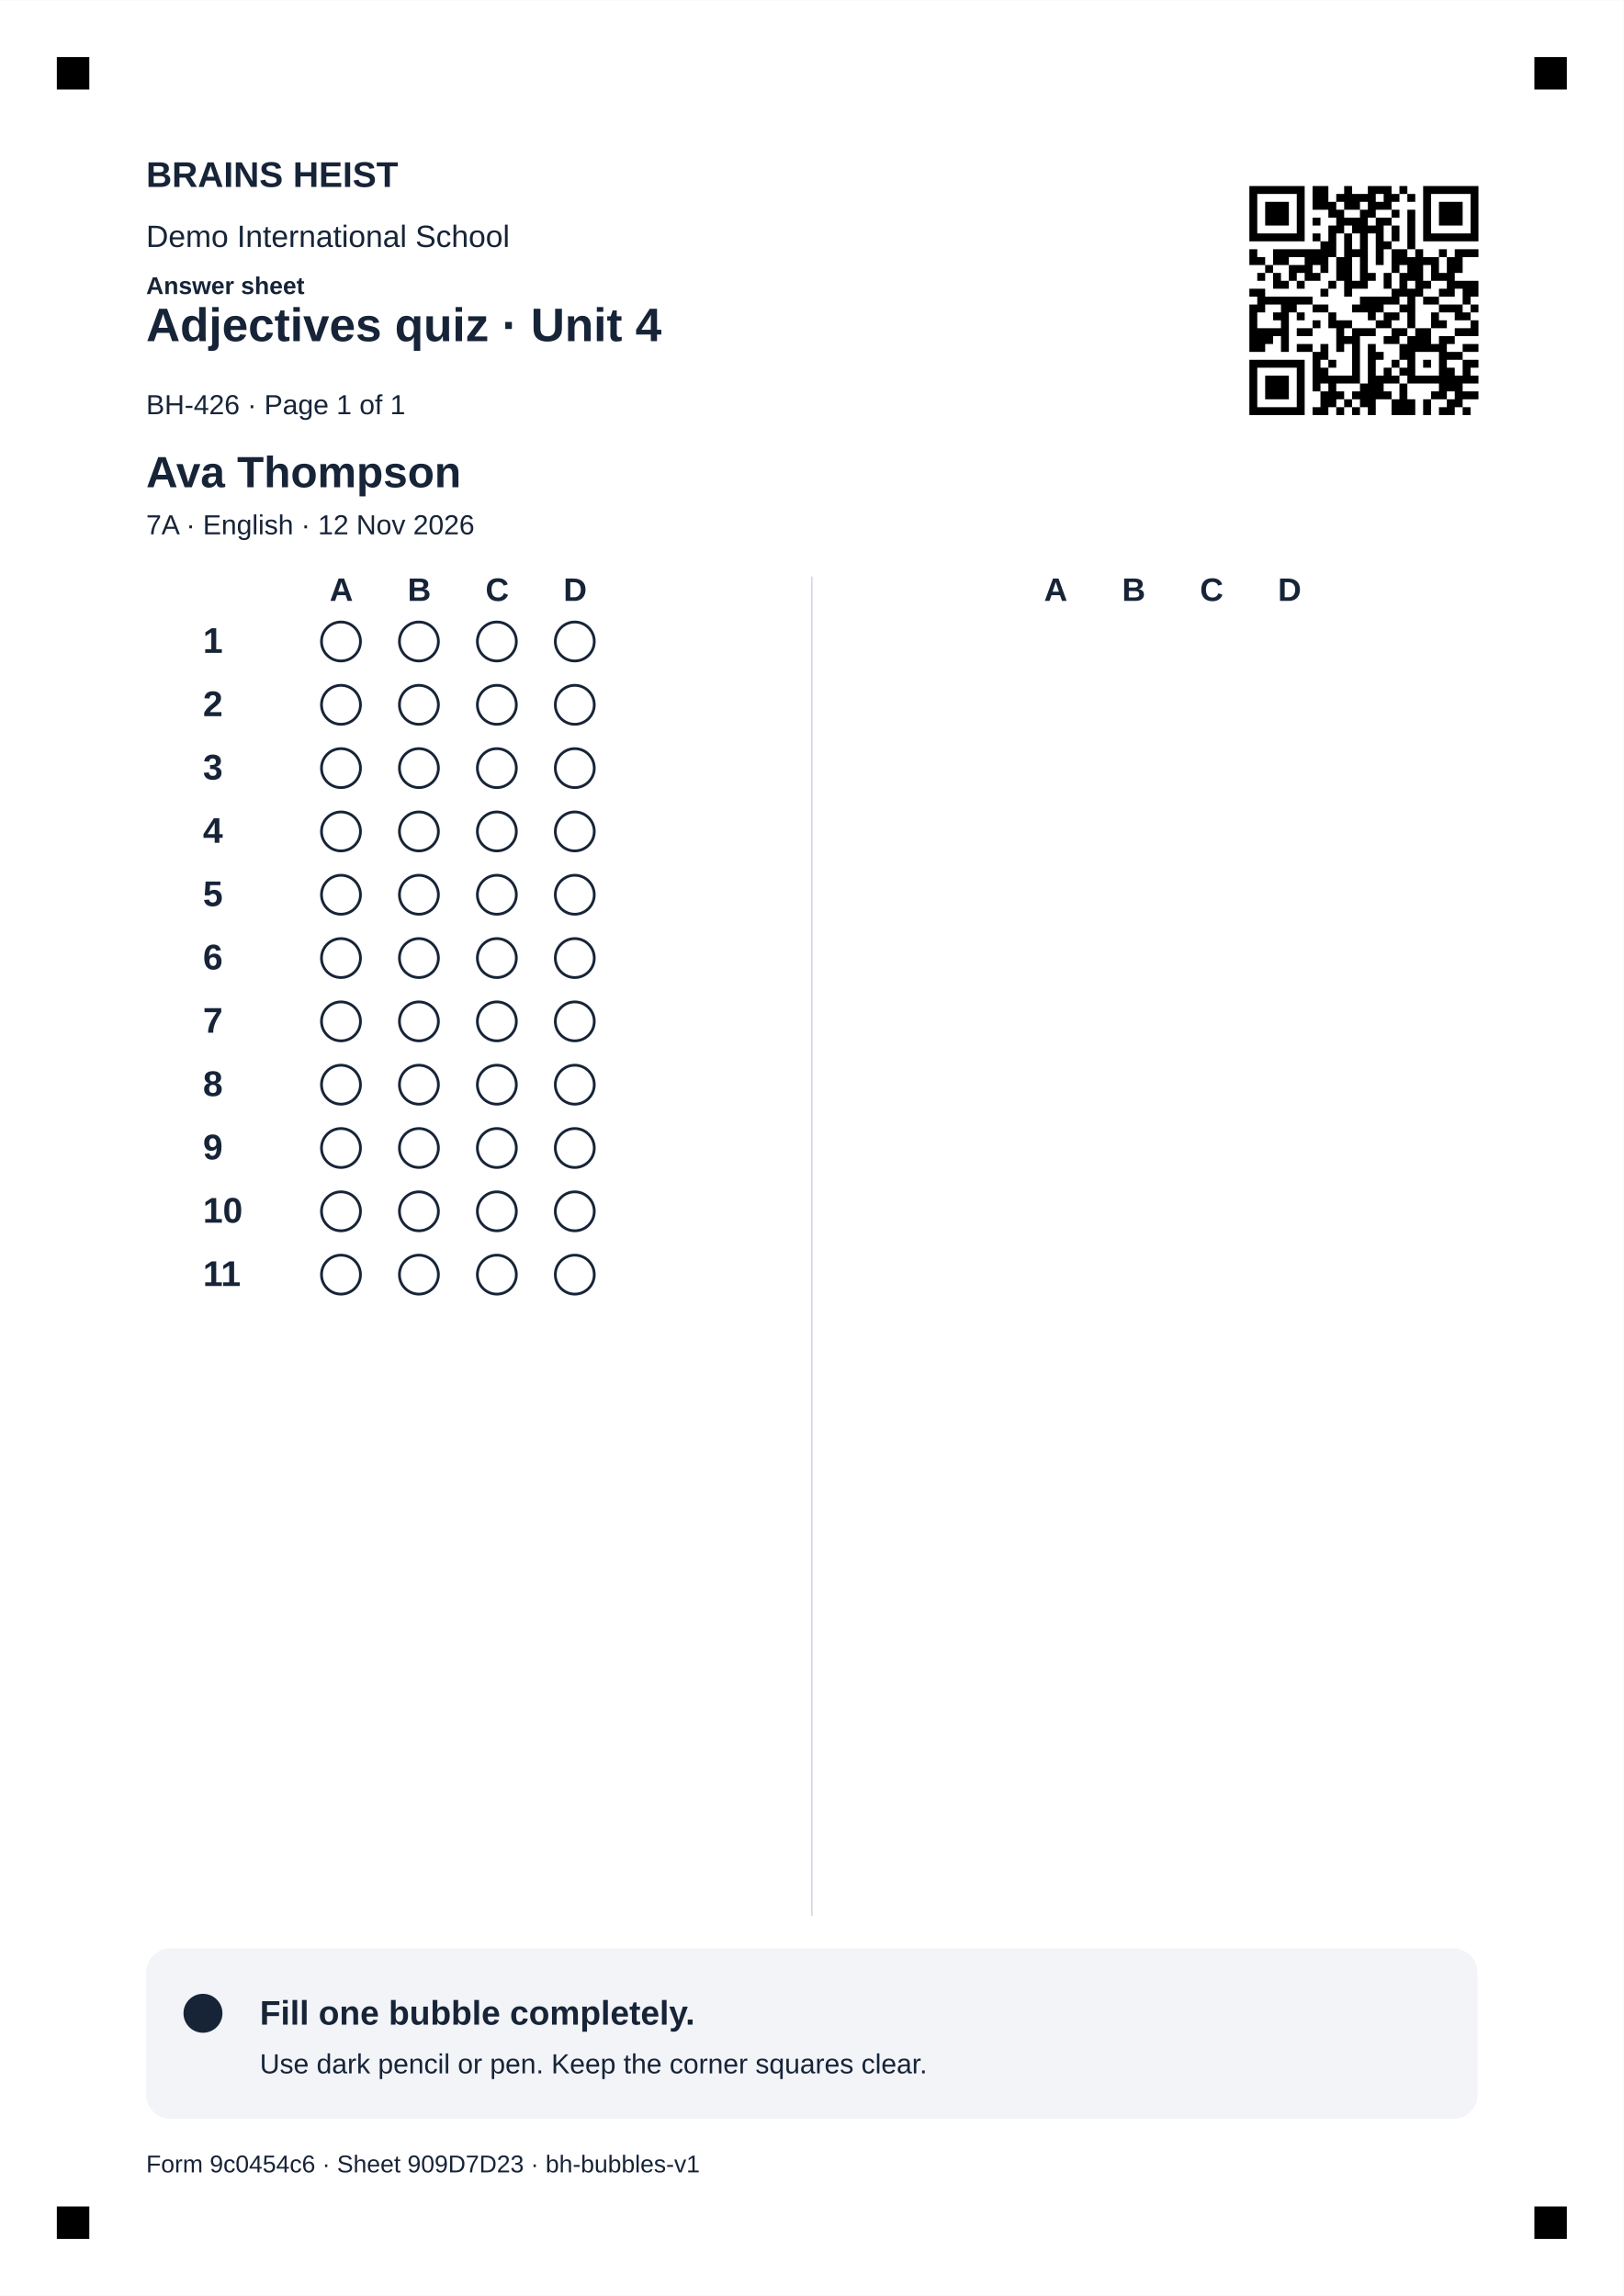
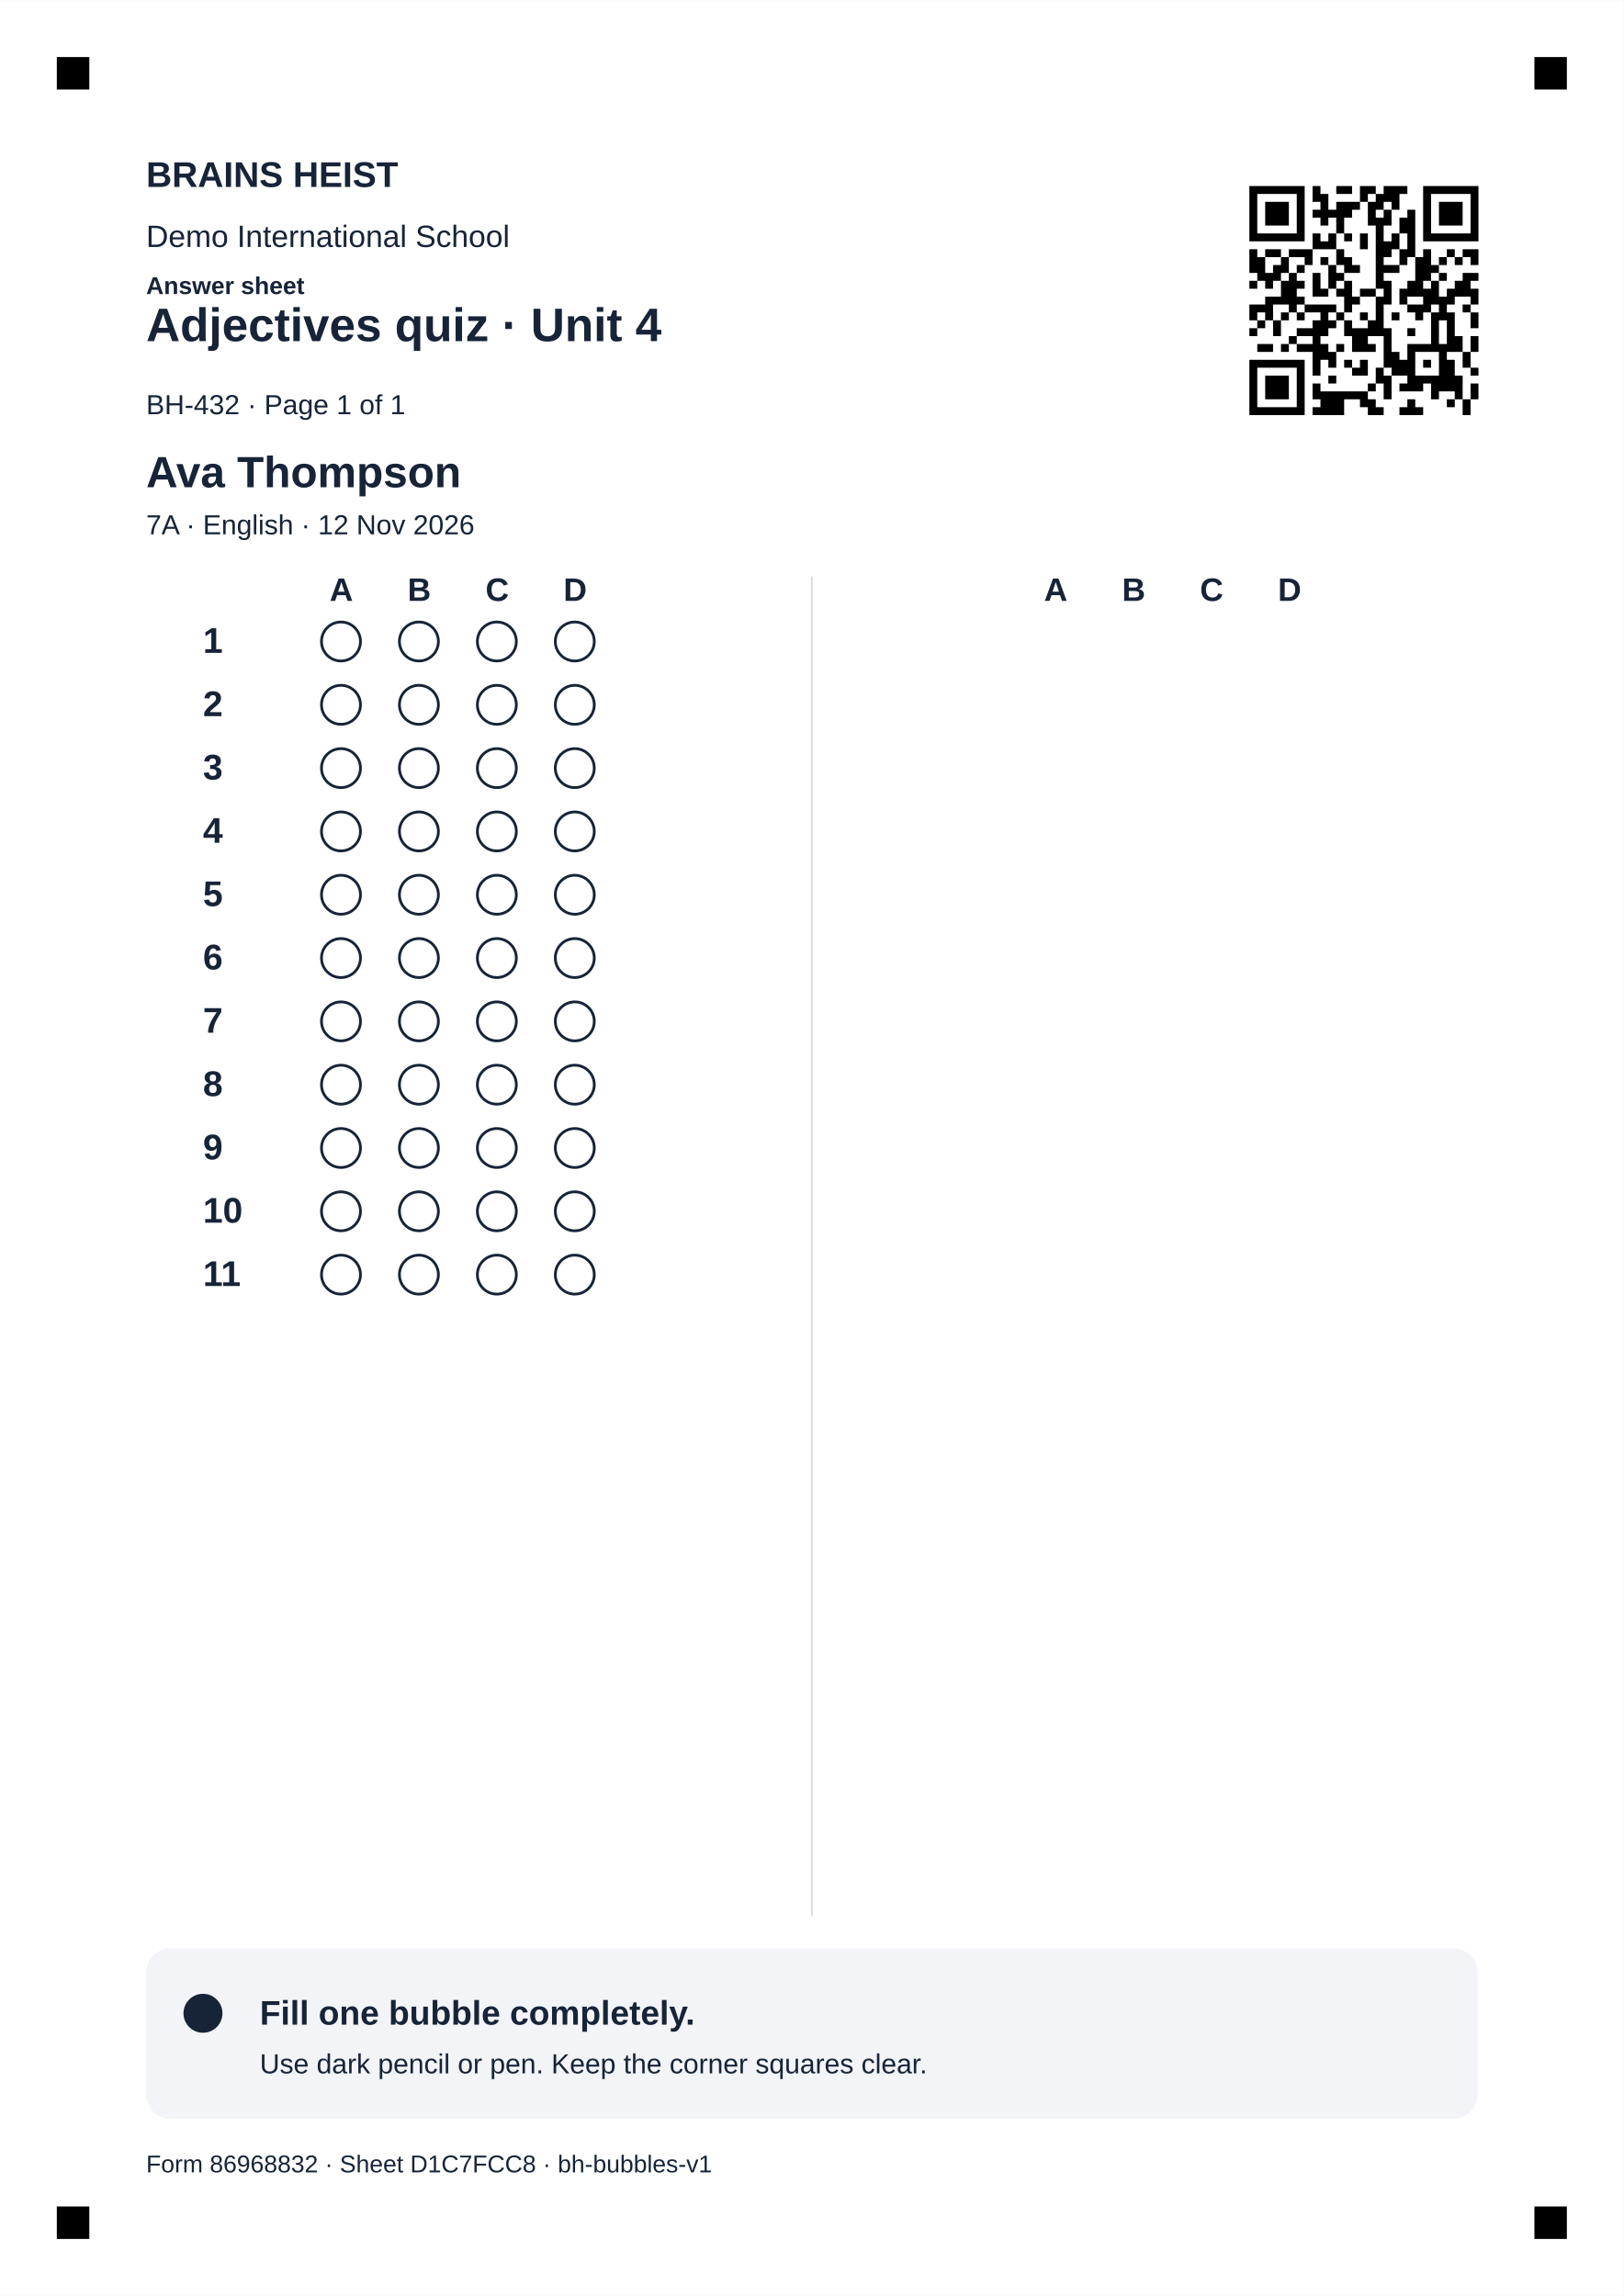
<svg xmlns="http://www.w3.org/2000/svg" viewBox="0 0 1000 1414" width="210mm" height="297mm" role="img" aria-label="Answer sheet for Ava Thompson" style="font-family:Arial,sans-serif;background:white">
  <rect width="1000" height="1414" fill="white" />
  <rect x="35" y="35" width="20" height="20" fill="black" />
  <rect x="945" y="35" width="20" height="20" fill="black" />
  <rect x="945" y="1359" width="20" height="20" fill="black" />
  <rect x="35" y="1359" width="20" height="20" fill="black" />
  <text x="90" y="115" font-size="22" font-weight="800" fill="#172438">BRAINS HEIST</text>
  <text x="90" y="152" font-size="19" font-weight="400" fill="#172438">Demo International School</text>
  <text x="90" y="181" font-size="15" font-weight="700" fill="#172438">Answer sheet</text>
  <text x="90" y="210" font-size="29" font-weight="700" fill="#172438">Adjectives quiz · Unit 4</text>
-   <text x="90" y="255" font-size="17" font-weight="400" fill="#172438">BH-426 · Page 1 of 1</text>
-   <path d="M769.459 114.459h4.865v4.865h-4.865zM774.324 114.459h4.865v4.865h-4.865zM779.189 114.459h4.865v4.865h-4.865zM784.054 114.459h4.865v4.865h-4.865zM788.919 114.459h4.865v4.865h-4.865zM793.784 114.459h4.865v4.865h-4.865zM798.649 114.459h4.865v4.865h-4.865zM808.378 114.459h4.865v4.865h-4.865zM813.243 114.459h4.865v4.865h-4.865zM827.838 114.459h4.865v4.865h-4.865zM842.432 114.459h4.865v4.865h-4.865zM847.297 114.459h4.865v4.865h-4.865zM852.162 114.459h4.865v4.865h-4.865zM861.892 114.459h4.865v4.865h-4.865zM876.486 114.459h4.865v4.865h-4.865zM881.351 114.459h4.865v4.865h-4.865zM886.216 114.459h4.865v4.865h-4.865zM891.081 114.459h4.865v4.865h-4.865zM895.946 114.459h4.865v4.865h-4.865zM900.811 114.459h4.865v4.865h-4.865zM905.676 114.459h4.865v4.865h-4.865zM769.459 119.324h4.865v4.865h-4.865zM798.649 119.324h4.865v4.865h-4.865zM808.378 119.324h4.865v4.865h-4.865zM813.243 119.324h4.865v4.865h-4.865zM822.973 119.324h4.865v4.865h-4.865zM827.838 119.324h4.865v4.865h-4.865zM832.703 119.324h4.865v4.865h-4.865zM837.568 119.324h4.865v4.865h-4.865zM842.432 119.324h4.865v4.865h-4.865zM852.162 119.324h4.865v4.865h-4.865zM857.027 119.324h4.865v4.865h-4.865zM866.757 119.324h4.865v4.865h-4.865zM876.486 119.324h4.865v4.865h-4.865zM905.676 119.324h4.865v4.865h-4.865zM769.459 124.189h4.865v4.865h-4.865zM779.189 124.189h4.865v4.865h-4.865zM784.054 124.189h4.865v4.865h-4.865zM788.919 124.189h4.865v4.865h-4.865zM798.649 124.189h4.865v4.865h-4.865zM808.378 124.189h4.865v4.865h-4.865zM813.243 124.189h4.865v4.865h-4.865zM818.108 124.189h4.865v4.865h-4.865zM827.838 124.189h4.865v4.865h-4.865zM832.703 124.189h4.865v4.865h-4.865zM842.432 124.189h4.865v4.865h-4.865zM847.297 124.189h4.865v4.865h-4.865zM852.162 124.189h4.865v4.865h-4.865zM876.486 124.189h4.865v4.865h-4.865zM886.216 124.189h4.865v4.865h-4.865zM891.081 124.189h4.865v4.865h-4.865zM895.946 124.189h4.865v4.865h-4.865zM905.676 124.189h4.865v4.865h-4.865zM769.459 129.054h4.865v4.865h-4.865zM779.189 129.054h4.865v4.865h-4.865zM784.054 129.054h4.865v4.865h-4.865zM788.919 129.054h4.865v4.865h-4.865zM798.649 129.054h4.865v4.865h-4.865zM818.108 129.054h4.865v4.865h-4.865zM822.973 129.054h4.865v4.865h-4.865zM837.568 129.054h4.865v4.865h-4.865zM842.432 129.054h4.865v4.865h-4.865zM857.027 129.054h4.865v4.865h-4.865zM866.757 129.054h4.865v4.865h-4.865zM876.486 129.054h4.865v4.865h-4.865zM886.216 129.054h4.865v4.865h-4.865zM891.081 129.054h4.865v4.865h-4.865zM895.946 129.054h4.865v4.865h-4.865zM905.676 129.054h4.865v4.865h-4.865zM769.459 133.919h4.865v4.865h-4.865zM779.189 133.919h4.865v4.865h-4.865zM784.054 133.919h4.865v4.865h-4.865zM788.919 133.919h4.865v4.865h-4.865zM798.649 133.919h4.865v4.865h-4.865zM808.378 133.919h4.865v4.865h-4.865zM822.973 133.919h4.865v4.865h-4.865zM827.838 133.919h4.865v4.865h-4.865zM832.703 133.919h4.865v4.865h-4.865zM837.568 133.919h4.865v4.865h-4.865zM847.297 133.919h4.865v4.865h-4.865zM852.162 133.919h4.865v4.865h-4.865zM866.757 133.919h4.865v4.865h-4.865zM876.486 133.919h4.865v4.865h-4.865zM886.216 133.919h4.865v4.865h-4.865zM891.081 133.919h4.865v4.865h-4.865zM895.946 133.919h4.865v4.865h-4.865zM905.676 133.919h4.865v4.865h-4.865zM769.459 138.784h4.865v4.865h-4.865zM798.649 138.784h4.865v4.865h-4.865zM818.108 138.784h4.865v4.865h-4.865zM822.973 138.784h4.865v4.865h-4.865zM832.703 138.784h4.865v4.865h-4.865zM837.568 138.784h4.865v4.865h-4.865zM842.432 138.784h4.865v4.865h-4.865zM847.297 138.784h4.865v4.865h-4.865zM857.027 138.784h4.865v4.865h-4.865zM866.757 138.784h4.865v4.865h-4.865zM876.486 138.784h4.865v4.865h-4.865zM905.676 138.784h4.865v4.865h-4.865zM769.459 143.649h4.865v4.865h-4.865zM774.324 143.649h4.865v4.865h-4.865zM779.189 143.649h4.865v4.865h-4.865zM784.054 143.649h4.865v4.865h-4.865zM788.919 143.649h4.865v4.865h-4.865zM793.784 143.649h4.865v4.865h-4.865zM798.649 143.649h4.865v4.865h-4.865zM808.378 143.649h4.865v4.865h-4.865zM818.108 143.649h4.865v4.865h-4.865zM827.838 143.649h4.865v4.865h-4.865zM837.568 143.649h4.865v4.865h-4.865zM847.297 143.649h4.865v4.865h-4.865zM857.027 143.649h4.865v4.865h-4.865zM866.757 143.649h4.865v4.865h-4.865zM876.486 143.649h4.865v4.865h-4.865zM881.351 143.649h4.865v4.865h-4.865zM886.216 143.649h4.865v4.865h-4.865zM891.081 143.649h4.865v4.865h-4.865zM895.946 143.649h4.865v4.865h-4.865zM900.811 143.649h4.865v4.865h-4.865zM905.676 143.649h4.865v4.865h-4.865zM813.243 148.514h4.865v4.865h-4.865zM818.108 148.514h4.865v4.865h-4.865zM827.838 148.514h4.865v4.865h-4.865zM837.568 148.514h4.865v4.865h-4.865zM847.297 148.514h4.865v4.865h-4.865zM852.162 148.514h4.865v4.865h-4.865zM866.757 148.514h4.865v4.865h-4.865zM769.459 153.378h4.865v4.865h-4.865zM784.054 153.378h4.865v4.865h-4.865zM788.919 153.378h4.865v4.865h-4.865zM793.784 153.378h4.865v4.865h-4.865zM798.649 153.378h4.865v4.865h-4.865zM803.514 153.378h4.865v4.865h-4.865zM808.378 153.378h4.865v4.865h-4.865zM813.243 153.378h4.865v4.865h-4.865zM818.108 153.378h4.865v4.865h-4.865zM827.838 153.378h4.865v4.865h-4.865zM832.703 153.378h4.865v4.865h-4.865zM837.568 153.378h4.865v4.865h-4.865zM847.297 153.378h4.865v4.865h-4.865zM857.027 153.378h4.865v4.865h-4.865zM861.892 153.378h4.865v4.865h-4.865zM871.622 153.378h4.865v4.865h-4.865zM886.216 153.378h4.865v4.865h-4.865zM895.946 153.378h4.865v4.865h-4.865zM900.811 153.378h4.865v4.865h-4.865zM905.676 153.378h4.865v4.865h-4.865zM769.459 158.243h4.865v4.865h-4.865zM774.324 158.243h4.865v4.865h-4.865zM784.054 158.243h4.865v4.865h-4.865zM788.919 158.243h4.865v4.865h-4.865zM803.514 158.243h4.865v4.865h-4.865zM808.378 158.243h4.865v4.865h-4.865zM813.243 158.243h4.865v4.865h-4.865zM822.973 158.243h4.865v4.865h-4.865zM827.838 158.243h4.865v4.865h-4.865zM837.568 158.243h4.865v4.865h-4.865zM847.297 158.243h4.865v4.865h-4.865zM857.027 158.243h4.865v4.865h-4.865zM861.892 158.243h4.865v4.865h-4.865zM866.757 158.243h4.865v4.865h-4.865zM871.622 158.243h4.865v4.865h-4.865zM876.486 158.243h4.865v4.865h-4.865zM881.351 158.243h4.865v4.865h-4.865zM891.081 158.243h4.865v4.865h-4.865zM895.946 158.243h4.865v4.865h-4.865zM779.189 163.108h4.865v4.865h-4.865zM793.784 163.108h4.865v4.865h-4.865zM798.649 163.108h4.865v4.865h-4.865zM803.514 163.108h4.865v4.865h-4.865zM813.243 163.108h4.865v4.865h-4.865zM822.973 163.108h4.865v4.865h-4.865zM827.838 163.108h4.865v4.865h-4.865zM837.568 163.108h4.865v4.865h-4.865zM857.027 163.108h4.865v4.865h-4.865zM866.757 163.108h4.865v4.865h-4.865zM871.622 163.108h4.865v4.865h-4.865zM881.351 163.108h4.865v4.865h-4.865zM891.081 163.108h4.865v4.865h-4.865zM895.946 163.108h4.865v4.865h-4.865zM774.324 167.973h4.865v4.865h-4.865zM784.054 167.973h4.865v4.865h-4.865zM793.784 167.973h4.865v4.865h-4.865zM803.514 167.973h4.865v4.865h-4.865zM808.378 167.973h4.865v4.865h-4.865zM822.973 167.973h4.865v4.865h-4.865zM827.838 167.973h4.865v4.865h-4.865zM837.568 167.973h4.865v4.865h-4.865zM842.432 167.973h4.865v4.865h-4.865zM852.162 167.973h4.865v4.865h-4.865zM861.892 167.973h4.865v4.865h-4.865zM866.757 167.973h4.865v4.865h-4.865zM871.622 167.973h4.865v4.865h-4.865zM881.351 167.973h4.865v4.865h-4.865zM886.216 167.973h4.865v4.865h-4.865zM891.081 167.973h4.865v4.865h-4.865zM784.054 172.838h4.865v4.865h-4.865zM788.919 172.838h4.865v4.865h-4.865zM798.649 172.838h4.865v4.865h-4.865zM818.108 172.838h4.865v4.865h-4.865zM827.838 172.838h4.865v4.865h-4.865zM832.703 172.838h4.865v4.865h-4.865zM837.568 172.838h4.865v4.865h-4.865zM852.162 172.838h4.865v4.865h-4.865zM861.892 172.838h4.865v4.865h-4.865zM871.622 172.838h4.865v4.865h-4.865zM876.486 172.838h4.865v4.865h-4.865zM891.081 172.838h4.865v4.865h-4.865zM895.946 172.838h4.865v4.865h-4.865zM900.811 172.838h4.865v4.865h-4.865zM905.676 172.838h4.865v4.865h-4.865zM769.459 177.703h4.865v4.865h-4.865zM774.324 177.703h4.865v4.865h-4.865zM813.243 177.703h4.865v4.865h-4.865zM827.838 177.703h4.865v4.865h-4.865zM857.027 177.703h4.865v4.865h-4.865zM861.892 177.703h4.865v4.865h-4.865zM866.757 177.703h4.865v4.865h-4.865zM871.622 177.703h4.865v4.865h-4.865zM886.216 177.703h4.865v4.865h-4.865zM891.081 177.703h4.865v4.865h-4.865zM900.811 177.703h4.865v4.865h-4.865zM905.676 177.703h4.865v4.865h-4.865zM774.324 182.568h4.865v4.865h-4.865zM779.189 182.568h4.865v4.865h-4.865zM784.054 182.568h4.865v4.865h-4.865zM788.919 182.568h4.865v4.865h-4.865zM793.784 182.568h4.865v4.865h-4.865zM798.649 182.568h4.865v4.865h-4.865zM803.514 182.568h4.865v4.865h-4.865zM837.568 182.568h4.865v4.865h-4.865zM842.432 182.568h4.865v4.865h-4.865zM847.297 182.568h4.865v4.865h-4.865zM852.162 182.568h4.865v4.865h-4.865zM857.027 182.568h4.865v4.865h-4.865zM866.757 182.568h4.865v4.865h-4.865zM876.486 182.568h4.865v4.865h-4.865zM881.351 182.568h4.865v4.865h-4.865zM900.811 182.568h4.865v4.865h-4.865zM769.459 187.432h4.865v4.865h-4.865zM774.324 187.432h4.865v4.865h-4.865zM788.919 187.432h4.865v4.865h-4.865zM793.784 187.432h4.865v4.865h-4.865zM808.378 187.432h4.865v4.865h-4.865zM813.243 187.432h4.865v4.865h-4.865zM832.703 187.432h4.865v4.865h-4.865zM837.568 187.432h4.865v4.865h-4.865zM842.432 187.432h4.865v4.865h-4.865zM847.297 187.432h4.865v4.865h-4.865zM861.892 187.432h4.865v4.865h-4.865zM866.757 187.432h4.865v4.865h-4.865zM886.216 187.432h4.865v4.865h-4.865zM891.081 187.432h4.865v4.865h-4.865zM895.946 187.432h4.865v4.865h-4.865zM905.676 187.432h4.865v4.865h-4.865zM769.459 192.297h4.865v4.865h-4.865zM784.054 192.297h4.865v4.865h-4.865zM788.919 192.297h4.865v4.865h-4.865zM798.649 192.297h4.865v4.865h-4.865zM818.108 192.297h4.865v4.865h-4.865zM842.432 192.297h4.865v4.865h-4.865zM852.162 192.297h4.865v4.865h-4.865zM857.027 192.297h4.865v4.865h-4.865zM866.757 192.297h4.865v4.865h-4.865zM881.351 192.297h4.865v4.865h-4.865zM895.946 192.297h4.865v4.865h-4.865zM900.811 192.297h4.865v4.865h-4.865zM769.459 197.162h4.865v4.865h-4.865zM788.919 197.162h4.865v4.865h-4.865zM808.378 197.162h4.865v4.865h-4.865zM818.108 197.162h4.865v4.865h-4.865zM822.973 197.162h4.865v4.865h-4.865zM827.838 197.162h4.865v4.865h-4.865zM847.297 197.162h4.865v4.865h-4.865zM852.162 197.162h4.865v4.865h-4.865zM866.757 197.162h4.865v4.865h-4.865zM881.351 197.162h4.865v4.865h-4.865zM886.216 197.162h4.865v4.865h-4.865zM905.676 197.162h4.865v4.865h-4.865zM769.459 202.027h4.865v4.865h-4.865zM774.324 202.027h4.865v4.865h-4.865zM779.189 202.027h4.865v4.865h-4.865zM784.054 202.027h4.865v4.865h-4.865zM788.919 202.027h4.865v4.865h-4.865zM798.649 202.027h4.865v4.865h-4.865zM803.514 202.027h4.865v4.865h-4.865zM822.973 202.027h4.865v4.865h-4.865zM832.703 202.027h4.865v4.865h-4.865zM837.568 202.027h4.865v4.865h-4.865zM842.432 202.027h4.865v4.865h-4.865zM857.027 202.027h4.865v4.865h-4.865zM861.892 202.027h4.865v4.865h-4.865zM871.622 202.027h4.865v4.865h-4.865zM876.486 202.027h4.865v4.865h-4.865zM895.946 202.027h4.865v4.865h-4.865zM900.811 202.027h4.865v4.865h-4.865zM905.676 202.027h4.865v4.865h-4.865zM769.459 206.892h4.865v4.865h-4.865zM774.324 206.892h4.865v4.865h-4.865zM779.189 206.892h4.865v4.865h-4.865zM788.919 206.892h4.865v4.865h-4.865zM822.973 206.892h4.865v4.865h-4.865zM827.838 206.892h4.865v4.865h-4.865zM832.703 206.892h4.865v4.865h-4.865zM852.162 206.892h4.865v4.865h-4.865zM857.027 206.892h4.865v4.865h-4.865zM866.757 206.892h4.865v4.865h-4.865zM871.622 206.892h4.865v4.865h-4.865zM876.486 206.892h4.865v4.865h-4.865zM886.216 206.892h4.865v4.865h-4.865zM891.081 206.892h4.865v4.865h-4.865zM769.459 211.757h4.865v4.865h-4.865zM774.324 211.757h4.865v4.865h-4.865zM788.919 211.757h4.865v4.865h-4.865zM798.649 211.757h4.865v4.865h-4.865zM803.514 211.757h4.865v4.865h-4.865zM813.243 211.757h4.865v4.865h-4.865zM822.973 211.757h4.865v4.865h-4.865zM832.703 211.757h4.865v4.865h-4.865zM842.432 211.757h4.865v4.865h-4.865zM861.892 211.757h4.865v4.865h-4.865zM866.757 211.757h4.865v4.865h-4.865zM871.622 211.757h4.865v4.865h-4.865zM876.486 211.757h4.865v4.865h-4.865zM881.351 211.757h4.865v4.865h-4.865zM886.216 211.757h4.865v4.865h-4.865zM900.811 211.757h4.865v4.865h-4.865zM905.676 211.757h4.865v4.865h-4.865zM808.378 216.622h4.865v4.865h-4.865zM813.243 216.622h4.865v4.865h-4.865zM832.703 216.622h4.865v4.865h-4.865zM842.432 216.622h4.865v4.865h-4.865zM847.297 216.622h4.865v4.865h-4.865zM861.892 216.622h4.865v4.865h-4.865zM866.757 216.622h4.865v4.865h-4.865zM886.216 216.622h4.865v4.865h-4.865zM891.081 216.622h4.865v4.865h-4.865zM895.946 216.622h4.865v4.865h-4.865zM769.459 221.486h4.865v4.865h-4.865zM774.324 221.486h4.865v4.865h-4.865zM779.189 221.486h4.865v4.865h-4.865zM784.054 221.486h4.865v4.865h-4.865zM788.919 221.486h4.865v4.865h-4.865zM793.784 221.486h4.865v4.865h-4.865zM798.649 221.486h4.865v4.865h-4.865zM808.378 221.486h4.865v4.865h-4.865zM818.108 221.486h4.865v4.865h-4.865zM832.703 221.486h4.865v4.865h-4.865zM842.432 221.486h4.865v4.865h-4.865zM857.027 221.486h4.865v4.865h-4.865zM866.757 221.486h4.865v4.865h-4.865zM876.486 221.486h4.865v4.865h-4.865zM886.216 221.486h4.865v4.865h-4.865zM900.811 221.486h4.865v4.865h-4.865zM905.676 221.486h4.865v4.865h-4.865zM769.459 226.351h4.865v4.865h-4.865zM798.649 226.351h4.865v4.865h-4.865zM808.378 226.351h4.865v4.865h-4.865zM813.243 226.351h4.865v4.865h-4.865zM832.703 226.351h4.865v4.865h-4.865zM842.432 226.351h4.865v4.865h-4.865zM852.162 226.351h4.865v4.865h-4.865zM861.892 226.351h4.865v4.865h-4.865zM866.757 226.351h4.865v4.865h-4.865zM886.216 226.351h4.865v4.865h-4.865zM891.081 226.351h4.865v4.865h-4.865zM900.811 226.351h4.865v4.865h-4.865zM769.459 231.216h4.865v4.865h-4.865zM779.189 231.216h4.865v4.865h-4.865zM784.054 231.216h4.865v4.865h-4.865zM788.919 231.216h4.865v4.865h-4.865zM798.649 231.216h4.865v4.865h-4.865zM808.378 231.216h4.865v4.865h-4.865zM813.243 231.216h4.865v4.865h-4.865zM818.108 231.216h4.865v4.865h-4.865zM822.973 231.216h4.865v4.865h-4.865zM827.838 231.216h4.865v4.865h-4.865zM832.703 231.216h4.865v4.865h-4.865zM842.432 231.216h4.865v4.865h-4.865zM847.297 231.216h4.865v4.865h-4.865zM852.162 231.216h4.865v4.865h-4.865zM857.027 231.216h4.865v4.865h-4.865zM866.757 231.216h4.865v4.865h-4.865zM871.622 231.216h4.865v4.865h-4.865zM876.486 231.216h4.865v4.865h-4.865zM881.351 231.216h4.865v4.865h-4.865zM886.216 231.216h4.865v4.865h-4.865zM891.081 231.216h4.865v4.865h-4.865zM895.946 231.216h4.865v4.865h-4.865zM900.811 231.216h4.865v4.865h-4.865zM905.676 231.216h4.865v4.865h-4.865zM769.459 236.081h4.865v4.865h-4.865zM779.189 236.081h4.865v4.865h-4.865zM784.054 236.081h4.865v4.865h-4.865zM788.919 236.081h4.865v4.865h-4.865zM798.649 236.081h4.865v4.865h-4.865zM808.378 236.081h4.865v4.865h-4.865zM818.108 236.081h4.865v4.865h-4.865zM837.568 236.081h4.865v4.865h-4.865zM842.432 236.081h4.865v4.865h-4.865zM847.297 236.081h4.865v4.865h-4.865zM861.892 236.081h4.865v4.865h-4.865zM886.216 236.081h4.865v4.865h-4.865zM891.081 236.081h4.865v4.865h-4.865zM895.946 236.081h4.865v4.865h-4.865zM769.459 240.946h4.865v4.865h-4.865zM779.189 240.946h4.865v4.865h-4.865zM784.054 240.946h4.865v4.865h-4.865zM788.919 240.946h4.865v4.865h-4.865zM798.649 240.946h4.865v4.865h-4.865zM813.243 240.946h4.865v4.865h-4.865zM818.108 240.946h4.865v4.865h-4.865zM822.973 240.946h4.865v4.865h-4.865zM832.703 240.946h4.865v4.865h-4.865zM837.568 240.946h4.865v4.865h-4.865zM842.432 240.946h4.865v4.865h-4.865zM847.297 240.946h4.865v4.865h-4.865zM852.162 240.946h4.865v4.865h-4.865zM861.892 240.946h4.865v4.865h-4.865zM881.351 240.946h4.865v4.865h-4.865zM886.216 240.946h4.865v4.865h-4.865zM895.946 240.946h4.865v4.865h-4.865zM900.811 240.946h4.865v4.865h-4.865zM905.676 240.946h4.865v4.865h-4.865zM769.459 245.811h4.865v4.865h-4.865zM798.649 245.811h4.865v4.865h-4.865zM813.243 245.811h4.865v4.865h-4.865zM818.108 245.811h4.865v4.865h-4.865zM827.838 245.811h4.865v4.865h-4.865zM837.568 245.811h4.865v4.865h-4.865zM842.432 245.811h4.865v4.865h-4.865zM857.027 245.811h4.865v4.865h-4.865zM861.892 245.811h4.865v4.865h-4.865zM866.757 245.811h4.865v4.865h-4.865zM876.486 245.811h4.865v4.865h-4.865zM891.081 245.811h4.865v4.865h-4.865zM895.946 245.811h4.865v4.865h-4.865zM769.459 250.676h4.865v4.865h-4.865zM774.324 250.676h4.865v4.865h-4.865zM779.189 250.676h4.865v4.865h-4.865zM784.054 250.676h4.865v4.865h-4.865zM788.919 250.676h4.865v4.865h-4.865zM793.784 250.676h4.865v4.865h-4.865zM798.649 250.676h4.865v4.865h-4.865zM808.378 250.676h4.865v4.865h-4.865zM813.243 250.676h4.865v4.865h-4.865zM822.973 250.676h4.865v4.865h-4.865zM832.703 250.676h4.865v4.865h-4.865zM842.432 250.676h4.865v4.865h-4.865zM857.027 250.676h4.865v4.865h-4.865zM861.892 250.676h4.865v4.865h-4.865zM866.757 250.676h4.865v4.865h-4.865zM876.486 250.676h4.865v4.865h-4.865zM886.216 250.676h4.865v4.865h-4.865zM891.081 250.676h4.865v4.865h-4.865zM900.811 250.676h4.865v4.865h-4.865z" fill="black" />
+   <text x="90" y="255" font-size="17" font-weight="400" fill="#172438">BH-432 · Page 1 of 1</text>
+   <path d="M769.459 114.459h4.865v4.865h-4.865zM774.324 114.459h4.865v4.865h-4.865zM779.189 114.459h4.865v4.865h-4.865zM784.054 114.459h4.865v4.865h-4.865zM788.919 114.459h4.865v4.865h-4.865zM793.784 114.459h4.865v4.865h-4.865zM798.649 114.459h4.865v4.865h-4.865zM808.378 114.459h4.865v4.865h-4.865zM822.973 114.459h4.865v4.865h-4.865zM827.838 114.459h4.865v4.865h-4.865zM837.568 114.459h4.865v4.865h-4.865zM842.432 114.459h4.865v4.865h-4.865zM852.162 114.459h4.865v4.865h-4.865zM857.027 114.459h4.865v4.865h-4.865zM861.892 114.459h4.865v4.865h-4.865zM876.486 114.459h4.865v4.865h-4.865zM881.351 114.459h4.865v4.865h-4.865zM886.216 114.459h4.865v4.865h-4.865zM891.081 114.459h4.865v4.865h-4.865zM895.946 114.459h4.865v4.865h-4.865zM900.811 114.459h4.865v4.865h-4.865zM905.676 114.459h4.865v4.865h-4.865zM769.459 119.324h4.865v4.865h-4.865zM798.649 119.324h4.865v4.865h-4.865zM808.378 119.324h4.865v4.865h-4.865zM813.243 119.324h4.865v4.865h-4.865zM837.568 119.324h4.865v4.865h-4.865zM847.297 119.324h4.865v4.865h-4.865zM852.162 119.324h4.865v4.865h-4.865zM857.027 119.324h4.865v4.865h-4.865zM876.486 119.324h4.865v4.865h-4.865zM905.676 119.324h4.865v4.865h-4.865zM769.459 124.189h4.865v4.865h-4.865zM779.189 124.189h4.865v4.865h-4.865zM784.054 124.189h4.865v4.865h-4.865zM788.919 124.189h4.865v4.865h-4.865zM798.649 124.189h4.865v4.865h-4.865zM813.243 124.189h4.865v4.865h-4.865zM822.973 124.189h4.865v4.865h-4.865zM827.838 124.189h4.865v4.865h-4.865zM832.703 124.189h4.865v4.865h-4.865zM842.432 124.189h4.865v4.865h-4.865zM847.297 124.189h4.865v4.865h-4.865zM857.027 124.189h4.865v4.865h-4.865zM876.486 124.189h4.865v4.865h-4.865zM886.216 124.189h4.865v4.865h-4.865zM891.081 124.189h4.865v4.865h-4.865zM895.946 124.189h4.865v4.865h-4.865zM905.676 124.189h4.865v4.865h-4.865zM769.459 129.054h4.865v4.865h-4.865zM779.189 129.054h4.865v4.865h-4.865zM784.054 129.054h4.865v4.865h-4.865zM788.919 129.054h4.865v4.865h-4.865zM798.649 129.054h4.865v4.865h-4.865zM808.378 129.054h4.865v4.865h-4.865zM813.243 129.054h4.865v4.865h-4.865zM818.108 129.054h4.865v4.865h-4.865zM822.973 129.054h4.865v4.865h-4.865zM827.838 129.054h4.865v4.865h-4.865zM842.432 129.054h4.865v4.865h-4.865zM852.162 129.054h4.865v4.865h-4.865zM866.757 129.054h4.865v4.865h-4.865zM876.486 129.054h4.865v4.865h-4.865zM886.216 129.054h4.865v4.865h-4.865zM891.081 129.054h4.865v4.865h-4.865zM895.946 129.054h4.865v4.865h-4.865zM905.676 129.054h4.865v4.865h-4.865zM769.459 133.919h4.865v4.865h-4.865zM779.189 133.919h4.865v4.865h-4.865zM784.054 133.919h4.865v4.865h-4.865zM788.919 133.919h4.865v4.865h-4.865zM798.649 133.919h4.865v4.865h-4.865zM813.243 133.919h4.865v4.865h-4.865zM822.973 133.919h4.865v4.865h-4.865zM842.432 133.919h4.865v4.865h-4.865zM847.297 133.919h4.865v4.865h-4.865zM852.162 133.919h4.865v4.865h-4.865zM861.892 133.919h4.865v4.865h-4.865zM866.757 133.919h4.865v4.865h-4.865zM876.486 133.919h4.865v4.865h-4.865zM886.216 133.919h4.865v4.865h-4.865zM891.081 133.919h4.865v4.865h-4.865zM895.946 133.919h4.865v4.865h-4.865zM905.676 133.919h4.865v4.865h-4.865zM769.459 138.784h4.865v4.865h-4.865zM798.649 138.784h4.865v4.865h-4.865zM822.973 138.784h4.865v4.865h-4.865zM847.297 138.784h4.865v4.865h-4.865zM861.892 138.784h4.865v4.865h-4.865zM866.757 138.784h4.865v4.865h-4.865zM876.486 138.784h4.865v4.865h-4.865zM905.676 138.784h4.865v4.865h-4.865zM769.459 143.649h4.865v4.865h-4.865zM774.324 143.649h4.865v4.865h-4.865zM779.189 143.649h4.865v4.865h-4.865zM784.054 143.649h4.865v4.865h-4.865zM788.919 143.649h4.865v4.865h-4.865zM793.784 143.649h4.865v4.865h-4.865zM798.649 143.649h4.865v4.865h-4.865zM808.378 143.649h4.865v4.865h-4.865zM818.108 143.649h4.865v4.865h-4.865zM827.838 143.649h4.865v4.865h-4.865zM837.568 143.649h4.865v4.865h-4.865zM847.297 143.649h4.865v4.865h-4.865zM857.027 143.649h4.865v4.865h-4.865zM866.757 143.649h4.865v4.865h-4.865zM876.486 143.649h4.865v4.865h-4.865zM881.351 143.649h4.865v4.865h-4.865zM886.216 143.649h4.865v4.865h-4.865zM891.081 143.649h4.865v4.865h-4.865zM895.946 143.649h4.865v4.865h-4.865zM900.811 143.649h4.865v4.865h-4.865zM905.676 143.649h4.865v4.865h-4.865zM808.378 148.514h4.865v4.865h-4.865zM813.243 148.514h4.865v4.865h-4.865zM818.108 148.514h4.865v4.865h-4.865zM837.568 148.514h4.865v4.865h-4.865zM847.297 148.514h4.865v4.865h-4.865zM852.162 148.514h4.865v4.865h-4.865zM857.027 148.514h4.865v4.865h-4.865zM866.757 148.514h4.865v4.865h-4.865zM769.459 153.378h4.865v4.865h-4.865zM779.189 153.378h4.865v4.865h-4.865zM784.054 153.378h4.865v4.865h-4.865zM793.784 153.378h4.865v4.865h-4.865zM798.649 153.378h4.865v4.865h-4.865zM803.514 153.378h4.865v4.865h-4.865zM822.973 153.378h4.865v4.865h-4.865zM847.297 153.378h4.865v4.865h-4.865zM852.162 153.378h4.865v4.865h-4.865zM861.892 153.378h4.865v4.865h-4.865zM866.757 153.378h4.865v4.865h-4.865zM876.486 153.378h4.865v4.865h-4.865zM891.081 153.378h4.865v4.865h-4.865zM900.811 153.378h4.865v4.865h-4.865zM905.676 153.378h4.865v4.865h-4.865zM769.459 158.243h4.865v4.865h-4.865zM774.324 158.243h4.865v4.865h-4.865zM788.919 158.243h4.865v4.865h-4.865zM803.514 158.243h4.865v4.865h-4.865zM813.243 158.243h4.865v4.865h-4.865zM822.973 158.243h4.865v4.865h-4.865zM827.838 158.243h4.865v4.865h-4.865zM847.297 158.243h4.865v4.865h-4.865zM861.892 158.243h4.865v4.865h-4.865zM871.622 158.243h4.865v4.865h-4.865zM876.486 158.243h4.865v4.865h-4.865zM886.216 158.243h4.865v4.865h-4.865zM895.946 158.243h4.865v4.865h-4.865zM905.676 158.243h4.865v4.865h-4.865zM769.459 163.108h4.865v4.865h-4.865zM774.324 163.108h4.865v4.865h-4.865zM784.054 163.108h4.865v4.865h-4.865zM788.919 163.108h4.865v4.865h-4.865zM798.649 163.108h4.865v4.865h-4.865zM818.108 163.108h4.865v4.865h-4.865zM827.838 163.108h4.865v4.865h-4.865zM832.703 163.108h4.865v4.865h-4.865zM847.297 163.108h4.865v4.865h-4.865zM852.162 163.108h4.865v4.865h-4.865zM857.027 163.108h4.865v4.865h-4.865zM871.622 163.108h4.865v4.865h-4.865zM876.486 163.108h4.865v4.865h-4.865zM881.351 163.108h4.865v4.865h-4.865zM774.324 167.973h4.865v4.865h-4.865zM779.189 167.973h4.865v4.865h-4.865zM784.054 167.973h4.865v4.865h-4.865zM793.784 167.973h4.865v4.865h-4.865zM808.378 167.973h4.865v4.865h-4.865zM818.108 167.973h4.865v4.865h-4.865zM822.973 167.973h4.865v4.865h-4.865zM847.297 167.973h4.865v4.865h-4.865zM871.622 167.973h4.865v4.865h-4.865zM876.486 167.973h4.865v4.865h-4.865zM886.216 167.973h4.865v4.865h-4.865zM900.811 167.973h4.865v4.865h-4.865zM905.676 167.973h4.865v4.865h-4.865zM769.459 172.838h4.865v4.865h-4.865zM779.189 172.838h4.865v4.865h-4.865zM788.919 172.838h4.865v4.865h-4.865zM793.784 172.838h4.865v4.865h-4.865zM798.649 172.838h4.865v4.865h-4.865zM808.378 172.838h4.865v4.865h-4.865zM818.108 172.838h4.865v4.865h-4.865zM827.838 172.838h4.865v4.865h-4.865zM847.297 172.838h4.865v4.865h-4.865zM852.162 172.838h4.865v4.865h-4.865zM866.757 172.838h4.865v4.865h-4.865zM871.622 172.838h4.865v4.865h-4.865zM881.351 172.838h4.865v4.865h-4.865zM895.946 172.838h4.865v4.865h-4.865zM900.811 172.838h4.865v4.865h-4.865zM788.919 177.703h4.865v4.865h-4.865zM793.784 177.703h4.865v4.865h-4.865zM808.378 177.703h4.865v4.865h-4.865zM813.243 177.703h4.865v4.865h-4.865zM822.973 177.703h4.865v4.865h-4.865zM827.838 177.703h4.865v4.865h-4.865zM837.568 177.703h4.865v4.865h-4.865zM842.432 177.703h4.865v4.865h-4.865zM852.162 177.703h4.865v4.865h-4.865zM861.892 177.703h4.865v4.865h-4.865zM866.757 177.703h4.865v4.865h-4.865zM871.622 177.703h4.865v4.865h-4.865zM876.486 177.703h4.865v4.865h-4.865zM881.351 177.703h4.865v4.865h-4.865zM891.081 177.703h4.865v4.865h-4.865zM895.946 177.703h4.865v4.865h-4.865zM900.811 177.703h4.865v4.865h-4.865zM905.676 177.703h4.865v4.865h-4.865zM779.189 182.568h4.865v4.865h-4.865zM784.054 182.568h4.865v4.865h-4.865zM788.919 182.568h4.865v4.865h-4.865zM793.784 182.568h4.865v4.865h-4.865zM798.649 182.568h4.865v4.865h-4.865zM827.838 182.568h4.865v4.865h-4.865zM832.703 182.568h4.865v4.865h-4.865zM847.297 182.568h4.865v4.865h-4.865zM852.162 182.568h4.865v4.865h-4.865zM861.892 182.568h4.865v4.865h-4.865zM876.486 182.568h4.865v4.865h-4.865zM881.351 182.568h4.865v4.865h-4.865zM886.216 182.568h4.865v4.865h-4.865zM891.081 182.568h4.865v4.865h-4.865zM905.676 182.568h4.865v4.865h-4.865zM769.459 187.432h4.865v4.865h-4.865zM774.324 187.432h4.865v4.865h-4.865zM779.189 187.432h4.865v4.865h-4.865zM793.784 187.432h4.865v4.865h-4.865zM803.514 187.432h4.865v4.865h-4.865zM808.378 187.432h4.865v4.865h-4.865zM813.243 187.432h4.865v4.865h-4.865zM818.108 187.432h4.865v4.865h-4.865zM827.838 187.432h4.865v4.865h-4.865zM847.297 187.432h4.865v4.865h-4.865zM866.757 187.432h4.865v4.865h-4.865zM871.622 187.432h4.865v4.865h-4.865zM876.486 187.432h4.865v4.865h-4.865zM886.216 187.432h4.865v4.865h-4.865zM900.811 187.432h4.865v4.865h-4.865zM769.459 192.297h4.865v4.865h-4.865zM779.189 192.297h4.865v4.865h-4.865zM788.919 192.297h4.865v4.865h-4.865zM798.649 192.297h4.865v4.865h-4.865zM813.243 192.297h4.865v4.865h-4.865zM822.973 192.297h4.865v4.865h-4.865zM837.568 192.297h4.865v4.865h-4.865zM847.297 192.297h4.865v4.865h-4.865zM857.027 192.297h4.865v4.865h-4.865zM871.622 192.297h4.865v4.865h-4.865zM881.351 192.297h4.865v4.865h-4.865zM886.216 192.297h4.865v4.865h-4.865zM891.081 192.297h4.865v4.865h-4.865zM905.676 192.297h4.865v4.865h-4.865zM774.324 197.162h4.865v4.865h-4.865zM784.054 197.162h4.865v4.865h-4.865zM808.378 197.162h4.865v4.865h-4.865zM813.243 197.162h4.865v4.865h-4.865zM818.108 197.162h4.865v4.865h-4.865zM827.838 197.162h4.865v4.865h-4.865zM842.432 197.162h4.865v4.865h-4.865zM847.297 197.162h4.865v4.865h-4.865zM881.351 197.162h4.865v4.865h-4.865zM891.081 197.162h4.865v4.865h-4.865zM905.676 197.162h4.865v4.865h-4.865zM769.459 202.027h4.865v4.865h-4.865zM784.054 202.027h4.865v4.865h-4.865zM798.649 202.027h4.865v4.865h-4.865zM803.514 202.027h4.865v4.865h-4.865zM808.378 202.027h4.865v4.865h-4.865zM813.243 202.027h4.865v4.865h-4.865zM827.838 202.027h4.865v4.865h-4.865zM832.703 202.027h4.865v4.865h-4.865zM837.568 202.027h4.865v4.865h-4.865zM842.432 202.027h4.865v4.865h-4.865zM847.297 202.027h4.865v4.865h-4.865zM852.162 202.027h4.865v4.865h-4.865zM866.757 202.027h4.865v4.865h-4.865zM881.351 202.027h4.865v4.865h-4.865zM891.081 202.027h4.865v4.865h-4.865zM793.784 206.892h4.865v4.865h-4.865zM808.378 206.892h4.865v4.865h-4.865zM832.703 206.892h4.865v4.865h-4.865zM837.568 206.892h4.865v4.865h-4.865zM852.162 206.892h4.865v4.865h-4.865zM881.351 206.892h4.865v4.865h-4.865zM891.081 206.892h4.865v4.865h-4.865zM895.946 206.892h4.865v4.865h-4.865zM905.676 206.892h4.865v4.865h-4.865zM774.324 211.757h4.865v4.865h-4.865zM779.189 211.757h4.865v4.865h-4.865zM788.919 211.757h4.865v4.865h-4.865zM798.649 211.757h4.865v4.865h-4.865zM803.514 211.757h4.865v4.865h-4.865zM808.378 211.757h4.865v4.865h-4.865zM813.243 211.757h4.865v4.865h-4.865zM822.973 211.757h4.865v4.865h-4.865zM832.703 211.757h4.865v4.865h-4.865zM837.568 211.757h4.865v4.865h-4.865zM842.432 211.757h4.865v4.865h-4.865zM852.162 211.757h4.865v4.865h-4.865zM866.757 211.757h4.865v4.865h-4.865zM871.622 211.757h4.865v4.865h-4.865zM876.486 211.757h4.865v4.865h-4.865zM881.351 211.757h4.865v4.865h-4.865zM886.216 211.757h4.865v4.865h-4.865zM891.081 211.757h4.865v4.865h-4.865zM895.946 211.757h4.865v4.865h-4.865zM905.676 211.757h4.865v4.865h-4.865zM808.378 216.622h4.865v4.865h-4.865zM813.243 216.622h4.865v4.865h-4.865zM818.108 216.622h4.865v4.865h-4.865zM852.162 216.622h4.865v4.865h-4.865zM857.027 216.622h4.865v4.865h-4.865zM866.757 216.622h4.865v4.865h-4.865zM886.216 216.622h4.865v4.865h-4.865zM900.811 216.622h4.865v4.865h-4.865zM769.459 221.486h4.865v4.865h-4.865zM774.324 221.486h4.865v4.865h-4.865zM779.189 221.486h4.865v4.865h-4.865zM784.054 221.486h4.865v4.865h-4.865zM788.919 221.486h4.865v4.865h-4.865zM793.784 221.486h4.865v4.865h-4.865zM798.649 221.486h4.865v4.865h-4.865zM808.378 221.486h4.865v4.865h-4.865zM818.108 221.486h4.865v4.865h-4.865zM827.838 221.486h4.865v4.865h-4.865zM837.568 221.486h4.865v4.865h-4.865zM852.162 221.486h4.865v4.865h-4.865zM857.027 221.486h4.865v4.865h-4.865zM861.892 221.486h4.865v4.865h-4.865zM866.757 221.486h4.865v4.865h-4.865zM876.486 221.486h4.865v4.865h-4.865zM886.216 221.486h4.865v4.865h-4.865zM891.081 221.486h4.865v4.865h-4.865zM900.811 221.486h4.865v4.865h-4.865zM769.459 226.351h4.865v4.865h-4.865zM798.649 226.351h4.865v4.865h-4.865zM808.378 226.351h4.865v4.865h-4.865zM832.703 226.351h4.865v4.865h-4.865zM837.568 226.351h4.865v4.865h-4.865zM847.297 226.351h4.865v4.865h-4.865zM857.027 226.351h4.865v4.865h-4.865zM861.892 226.351h4.865v4.865h-4.865zM866.757 226.351h4.865v4.865h-4.865zM886.216 226.351h4.865v4.865h-4.865zM891.081 226.351h4.865v4.865h-4.865zM905.676 226.351h4.865v4.865h-4.865zM769.459 231.216h4.865v4.865h-4.865zM779.189 231.216h4.865v4.865h-4.865zM784.054 231.216h4.865v4.865h-4.865zM788.919 231.216h4.865v4.865h-4.865zM798.649 231.216h4.865v4.865h-4.865zM818.108 231.216h4.865v4.865h-4.865zM847.297 231.216h4.865v4.865h-4.865zM852.162 231.216h4.865v4.865h-4.865zM866.757 231.216h4.865v4.865h-4.865zM871.622 231.216h4.865v4.865h-4.865zM876.486 231.216h4.865v4.865h-4.865zM881.351 231.216h4.865v4.865h-4.865zM886.216 231.216h4.865v4.865h-4.865zM891.081 231.216h4.865v4.865h-4.865zM895.946 231.216h4.865v4.865h-4.865zM769.459 236.081h4.865v4.865h-4.865zM779.189 236.081h4.865v4.865h-4.865zM784.054 236.081h4.865v4.865h-4.865zM788.919 236.081h4.865v4.865h-4.865zM798.649 236.081h4.865v4.865h-4.865zM808.378 236.081h4.865v4.865h-4.865zM842.432 236.081h4.865v4.865h-4.865zM852.162 236.081h4.865v4.865h-4.865zM861.892 236.081h4.865v4.865h-4.865zM866.757 236.081h4.865v4.865h-4.865zM871.622 236.081h4.865v4.865h-4.865zM881.351 236.081h4.865v4.865h-4.865zM886.216 236.081h4.865v4.865h-4.865zM891.081 236.081h4.865v4.865h-4.865zM895.946 236.081h4.865v4.865h-4.865zM905.676 236.081h4.865v4.865h-4.865zM769.459 240.946h4.865v4.865h-4.865zM779.189 240.946h4.865v4.865h-4.865zM784.054 240.946h4.865v4.865h-4.865zM788.919 240.946h4.865v4.865h-4.865zM798.649 240.946h4.865v4.865h-4.865zM808.378 240.946h4.865v4.865h-4.865zM813.243 240.946h4.865v4.865h-4.865zM818.108 240.946h4.865v4.865h-4.865zM822.973 240.946h4.865v4.865h-4.865zM827.838 240.946h4.865v4.865h-4.865zM832.703 240.946h4.865v4.865h-4.865zM837.568 240.946h4.865v4.865h-4.865zM852.162 240.946h4.865v4.865h-4.865zM881.351 240.946h4.865v4.865h-4.865zM895.946 240.946h4.865v4.865h-4.865zM905.676 240.946h4.865v4.865h-4.865zM769.459 245.811h4.865v4.865h-4.865zM798.649 245.811h4.865v4.865h-4.865zM813.243 245.811h4.865v4.865h-4.865zM818.108 245.811h4.865v4.865h-4.865zM822.973 245.811h4.865v4.865h-4.865zM837.568 245.811h4.865v4.865h-4.865zM842.432 245.811h4.865v4.865h-4.865zM866.757 245.811h4.865v4.865h-4.865zM891.081 245.811h4.865v4.865h-4.865zM900.811 245.811h4.865v4.865h-4.865zM769.459 250.676h4.865v4.865h-4.865zM774.324 250.676h4.865v4.865h-4.865zM779.189 250.676h4.865v4.865h-4.865zM784.054 250.676h4.865v4.865h-4.865zM788.919 250.676h4.865v4.865h-4.865zM793.784 250.676h4.865v4.865h-4.865zM798.649 250.676h4.865v4.865h-4.865zM808.378 250.676h4.865v4.865h-4.865zM813.243 250.676h4.865v4.865h-4.865zM818.108 250.676h4.865v4.865h-4.865zM822.973 250.676h4.865v4.865h-4.865zM842.432 250.676h4.865v4.865h-4.865zM847.297 250.676h4.865v4.865h-4.865zM861.892 250.676h4.865v4.865h-4.865zM866.757 250.676h4.865v4.865h-4.865zM871.622 250.676h4.865v4.865h-4.865zM900.811 250.676h4.865v4.865h-4.865z" fill="black" />
  <text x="90" y="300" font-size="27" font-weight="700" fill="#172438">Ava Thompson</text>
  <text x="90" y="329" font-size="17" font-weight="400" fill="#172438">7A · English · 12 Nov 2026</text>
  <text x="203" y="370" font-size="20" font-weight="700" fill="#172438">A</text>
  <text x="251" y="370" font-size="20" font-weight="700" fill="#172438">B</text>
  <text x="299" y="370" font-size="20" font-weight="700" fill="#172438">C</text>
  <text x="347" y="370" font-size="20" font-weight="700" fill="#172438">D</text>
  <text x="643" y="370" font-size="20" font-weight="700" fill="#172438">A</text>
  <text x="691" y="370" font-size="20" font-weight="700" fill="#172438">B</text>
  <text x="739" y="370" font-size="20" font-weight="700" fill="#172438">C</text>
  <text x="787" y="370" font-size="20" font-weight="700" fill="#172438">D</text>
  <text x="125" y="402" font-size="22" font-weight="700" fill="#172438">1</text>
  <circle cx="210" cy="395" r="12" fill="white" stroke="#172438" stroke-width="1.7" />
  <circle cx="258" cy="395" r="12" fill="white" stroke="#172438" stroke-width="1.7" />
  <circle cx="306" cy="395" r="12" fill="white" stroke="#172438" stroke-width="1.7" />
  <circle cx="354" cy="395" r="12" fill="white" stroke="#172438" stroke-width="1.7" />
  <text x="125" y="441" font-size="22" font-weight="700" fill="#172438">2</text>
  <circle cx="210" cy="434" r="12" fill="white" stroke="#172438" stroke-width="1.7" />
  <circle cx="258" cy="434" r="12" fill="white" stroke="#172438" stroke-width="1.7" />
  <circle cx="306" cy="434" r="12" fill="white" stroke="#172438" stroke-width="1.7" />
  <circle cx="354" cy="434" r="12" fill="white" stroke="#172438" stroke-width="1.7" />
  <text x="125" y="480" font-size="22" font-weight="700" fill="#172438">3</text>
  <circle cx="210" cy="473" r="12" fill="white" stroke="#172438" stroke-width="1.7" />
  <circle cx="258" cy="473" r="12" fill="white" stroke="#172438" stroke-width="1.7" />
  <circle cx="306" cy="473" r="12" fill="white" stroke="#172438" stroke-width="1.7" />
  <circle cx="354" cy="473" r="12" fill="white" stroke="#172438" stroke-width="1.7" />
  <text x="125" y="519" font-size="22" font-weight="700" fill="#172438">4</text>
  <circle cx="210" cy="512" r="12" fill="white" stroke="#172438" stroke-width="1.7" />
  <circle cx="258" cy="512" r="12" fill="white" stroke="#172438" stroke-width="1.7" />
  <circle cx="306" cy="512" r="12" fill="white" stroke="#172438" stroke-width="1.7" />
  <circle cx="354" cy="512" r="12" fill="white" stroke="#172438" stroke-width="1.7" />
  <text x="125" y="558" font-size="22" font-weight="700" fill="#172438">5</text>
  <circle cx="210" cy="551" r="12" fill="white" stroke="#172438" stroke-width="1.7" />
  <circle cx="258" cy="551" r="12" fill="white" stroke="#172438" stroke-width="1.7" />
  <circle cx="306" cy="551" r="12" fill="white" stroke="#172438" stroke-width="1.7" />
  <circle cx="354" cy="551" r="12" fill="white" stroke="#172438" stroke-width="1.7" />
  <text x="125" y="597" font-size="22" font-weight="700" fill="#172438">6</text>
  <circle cx="210" cy="590" r="12" fill="white" stroke="#172438" stroke-width="1.7" />
  <circle cx="258" cy="590" r="12" fill="white" stroke="#172438" stroke-width="1.7" />
  <circle cx="306" cy="590" r="12" fill="white" stroke="#172438" stroke-width="1.7" />
  <circle cx="354" cy="590" r="12" fill="white" stroke="#172438" stroke-width="1.7" />
  <text x="125" y="636" font-size="22" font-weight="700" fill="#172438">7</text>
  <circle cx="210" cy="629" r="12" fill="white" stroke="#172438" stroke-width="1.7" />
  <circle cx="258" cy="629" r="12" fill="white" stroke="#172438" stroke-width="1.7" />
  <circle cx="306" cy="629" r="12" fill="white" stroke="#172438" stroke-width="1.7" />
  <circle cx="354" cy="629" r="12" fill="white" stroke="#172438" stroke-width="1.7" />
  <text x="125" y="675" font-size="22" font-weight="700" fill="#172438">8</text>
  <circle cx="210" cy="668" r="12" fill="white" stroke="#172438" stroke-width="1.7" />
  <circle cx="258" cy="668" r="12" fill="white" stroke="#172438" stroke-width="1.7" />
  <circle cx="306" cy="668" r="12" fill="white" stroke="#172438" stroke-width="1.7" />
  <circle cx="354" cy="668" r="12" fill="white" stroke="#172438" stroke-width="1.7" />
  <text x="125" y="714" font-size="22" font-weight="700" fill="#172438">9</text>
  <circle cx="210" cy="707" r="12" fill="white" stroke="#172438" stroke-width="1.7" />
  <circle cx="258" cy="707" r="12" fill="white" stroke="#172438" stroke-width="1.7" />
  <circle cx="306" cy="707" r="12" fill="white" stroke="#172438" stroke-width="1.7" />
  <circle cx="354" cy="707" r="12" fill="white" stroke="#172438" stroke-width="1.7" />
  <text x="125" y="753" font-size="22" font-weight="700" fill="#172438">10</text>
  <circle cx="210" cy="746" r="12" fill="white" stroke="#172438" stroke-width="1.7" />
  <circle cx="258" cy="746" r="12" fill="white" stroke="#172438" stroke-width="1.7" />
  <circle cx="306" cy="746" r="12" fill="white" stroke="#172438" stroke-width="1.7" />
  <circle cx="354" cy="746" r="12" fill="white" stroke="#172438" stroke-width="1.7" />
  <text x="125" y="792" font-size="22" font-weight="700" fill="#172438">11</text>
  <circle cx="210" cy="785" r="12" fill="white" stroke="#172438" stroke-width="1.7" />
  <circle cx="258" cy="785" r="12" fill="white" stroke="#172438" stroke-width="1.7" />
  <circle cx="306" cy="785" r="12" fill="white" stroke="#172438" stroke-width="1.7" />
  <circle cx="354" cy="785" r="12" fill="white" stroke="#172438" stroke-width="1.7" />
  <line x1="500" y1="355" x2="500" y2="1180" stroke="#d4d9e0" />
  <rect x="90" y="1200" width="820" height="105" rx="15" fill="#f2f4f7" />
  <circle cx="125" cy="1240" r="12" fill="#172438" />
  <text x="160" y="1247" font-size="21" font-weight="700" fill="#172438">Fill one bubble completely.</text>
  <text x="160" y="1277" font-size="17" font-weight="400" fill="#172438">Use dark pencil or pen. Keep the corner squares clear.</text>
-   <text x="90" y="1338" font-size="15" font-weight="400" fill="#172438">Form 9c0454c6 · Sheet 909D7D23 · bh-bubbles-v1</text>
+   <text x="90" y="1338" font-size="15" font-weight="400" fill="#172438">Form 86968832 · Sheet D1C7FCC8 · bh-bubbles-v1</text>
</svg>
